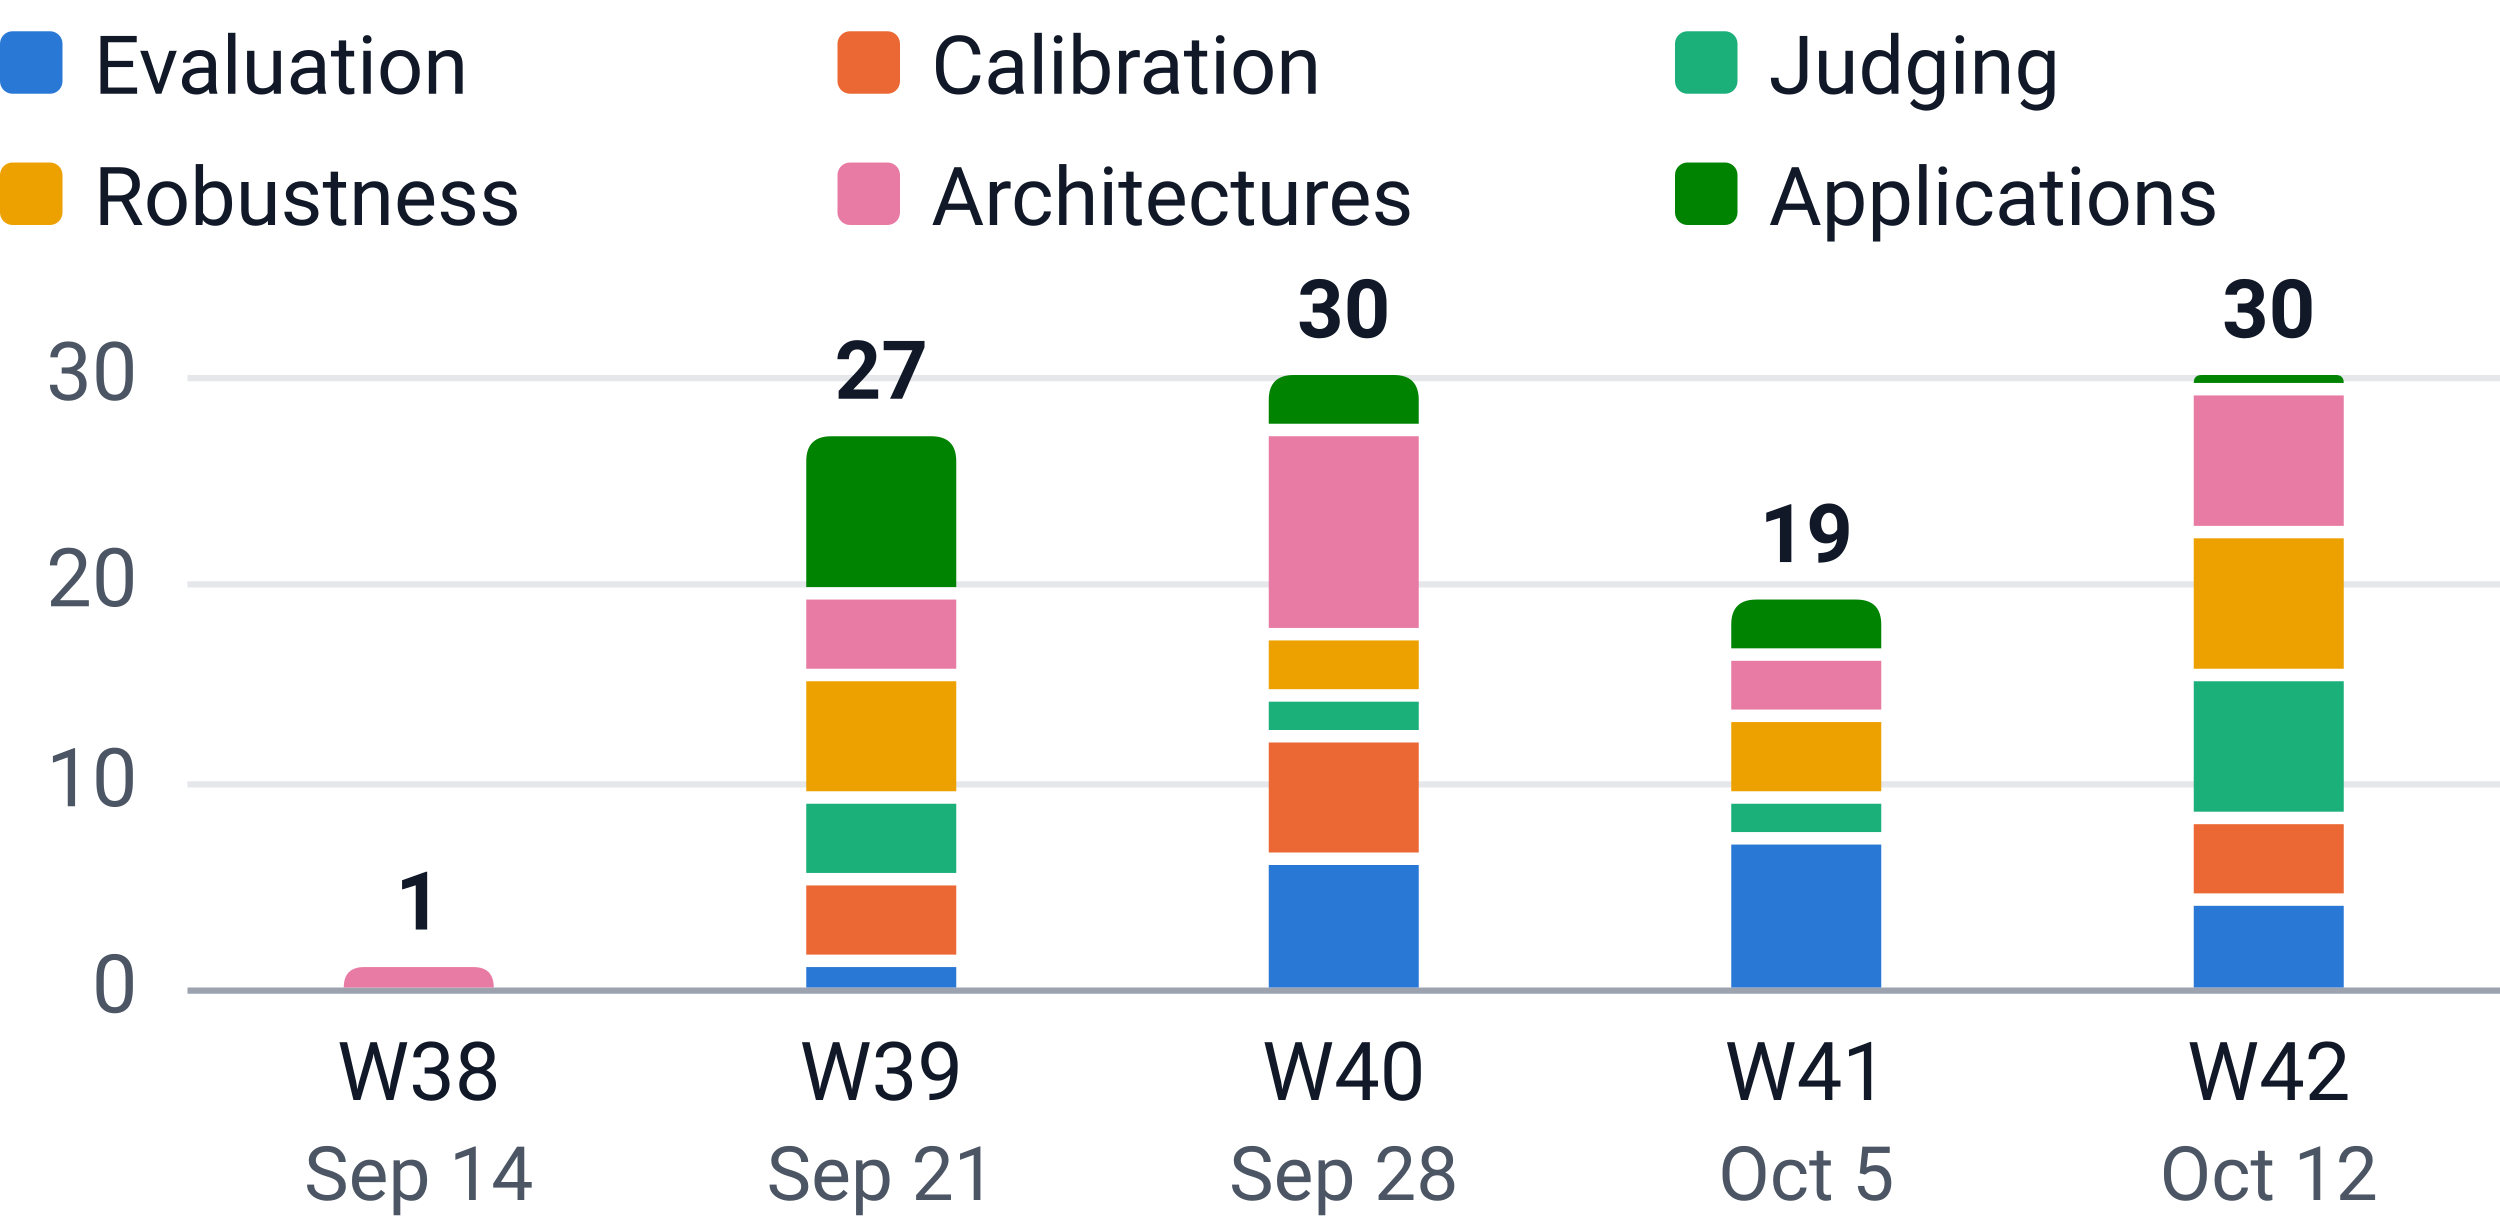
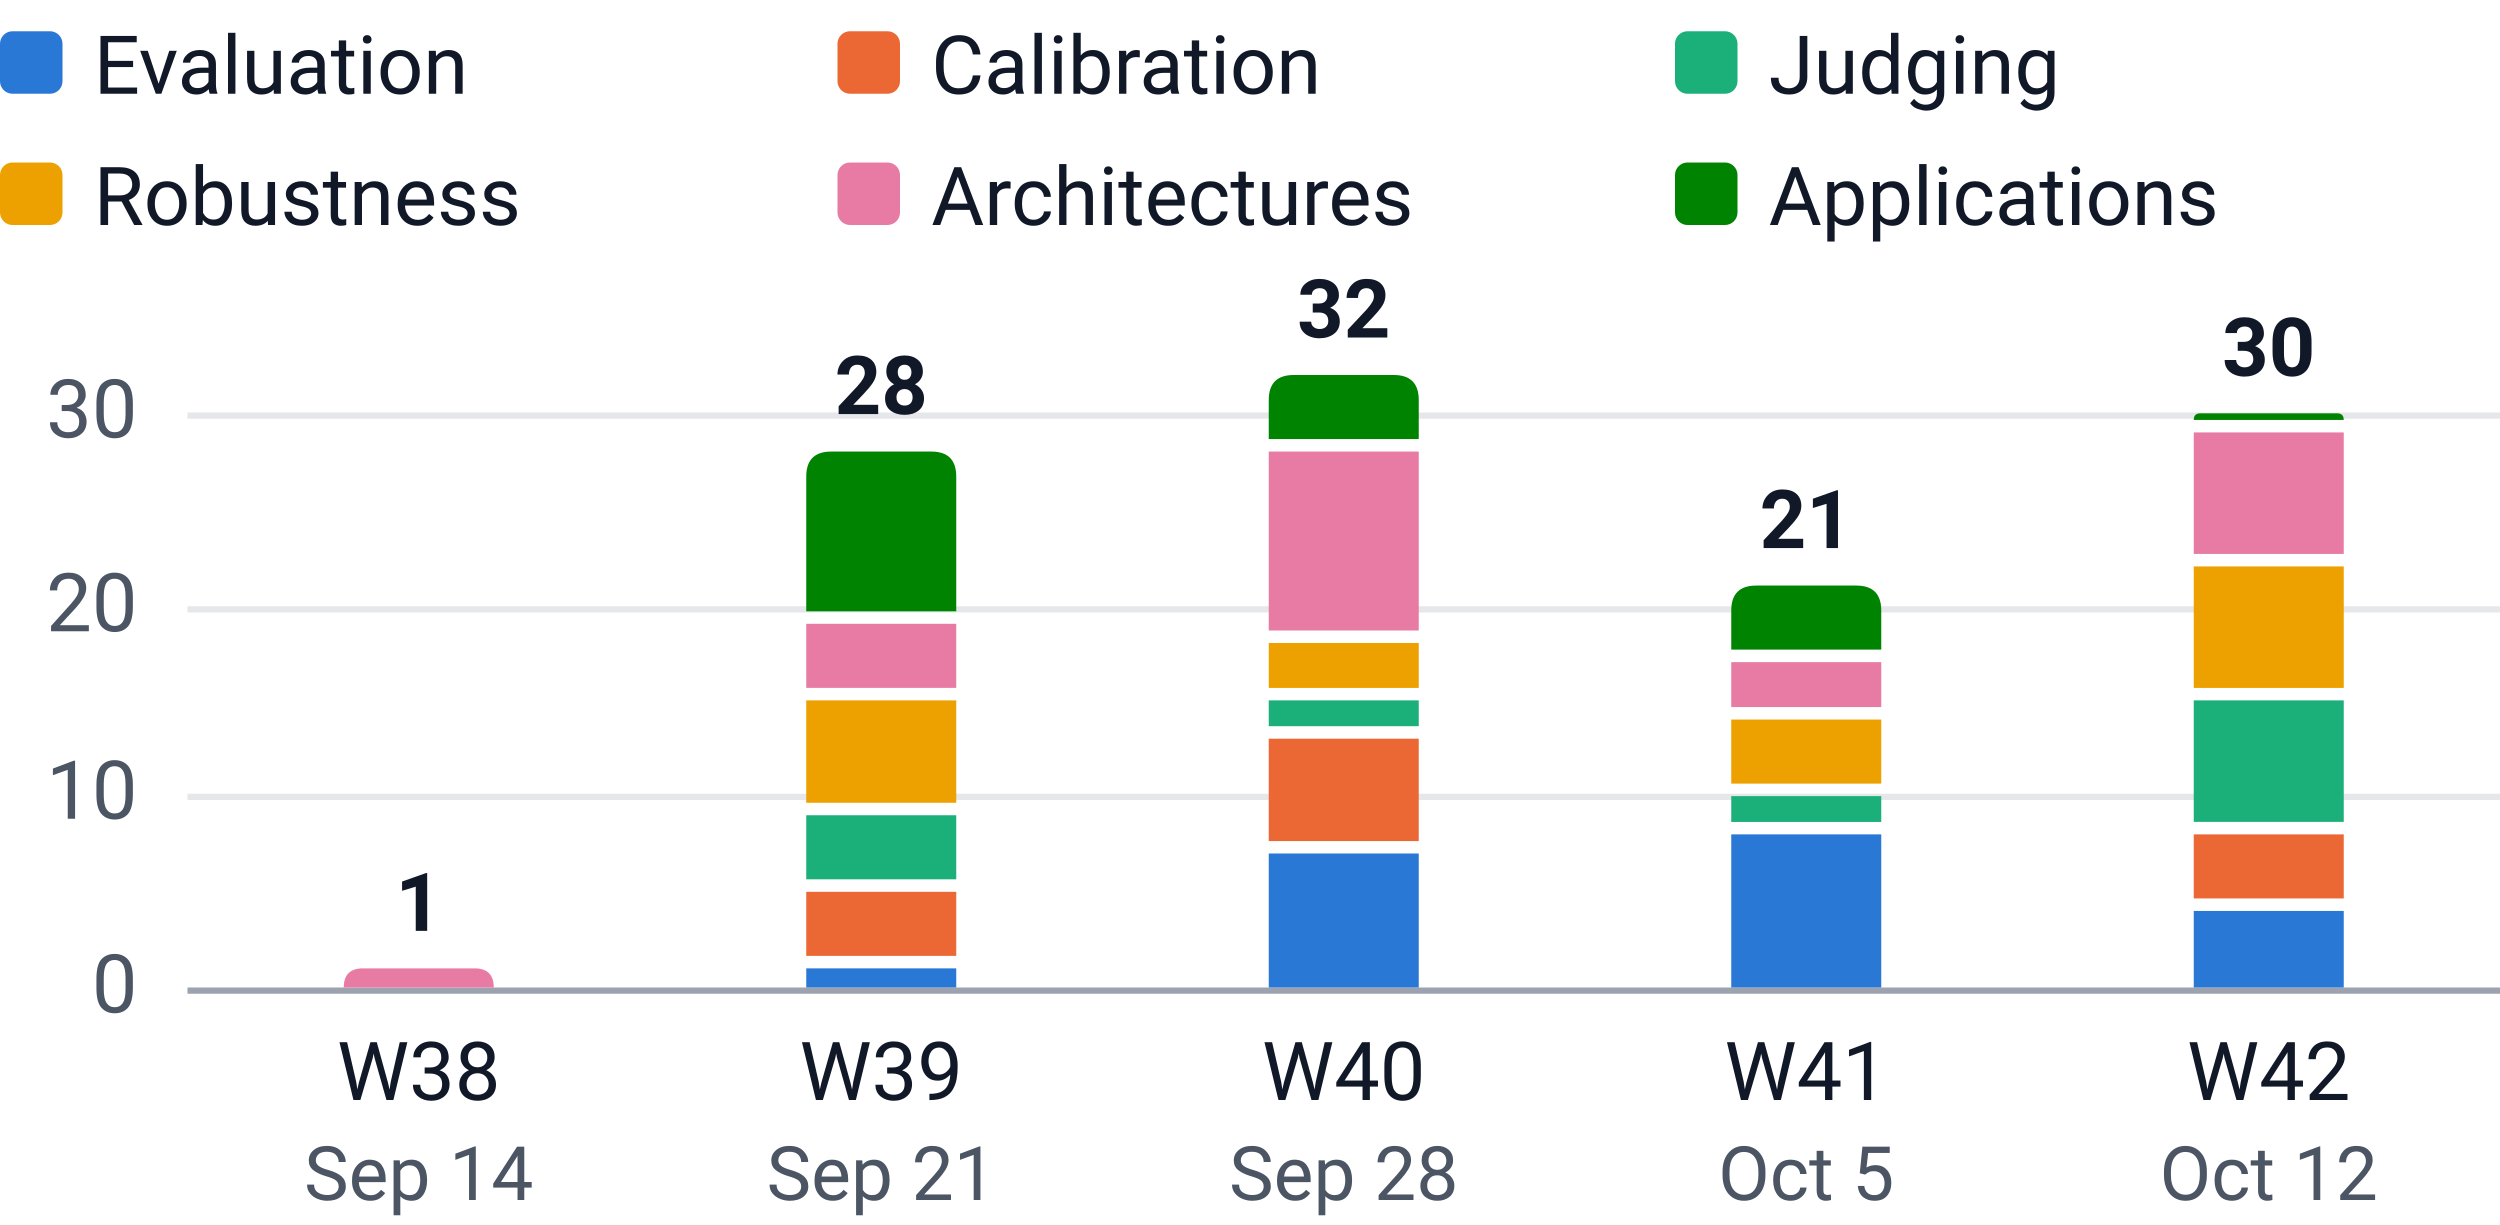
<svg xmlns="http://www.w3.org/2000/svg" viewBox="0 0 400 196" width="400" height="196" role="img" aria-labelledby="chart-title chart-desc" font-family="system-ui, -apple-system, &quot;Segoe UI&quot;, Roboto, &quot;Helvetica Neue&quot;, Arial, &quot;PingFang SC&quot;, &quot;Microsoft YaHei&quot;, sans-serif" font-size="13">
  <rect x="0" y="5" width="10" height="10" rx="2" fill="#2a78d6" />
  <text x="15" y="15" fill="#111827">Evaluation</text>
  <rect x="134" y="5" width="10" height="10" rx="2" fill="#eb6834" />
  <text x="149" y="15" fill="#111827">Calibration</text>
  <rect x="268" y="5" width="10" height="10" rx="2" fill="#1baf7a" />
  <text x="283" y="15" fill="#111827">Judging</text>
  <rect x="0" y="26" width="10" height="10" rx="2" fill="#eda100" />
  <text x="15" y="36" fill="#111827">Robustness</text>
  <rect x="134" y="26" width="10" height="10" rx="2" fill="#e87ba4" />
  <text x="149" y="36" fill="#111827">Architectures</text>
  <rect x="268" y="26" width="10" height="10" rx="2" fill="#008300" />
  <text x="283" y="36" fill="#111827">Applications</text>
  <line x1="30" x2="400" y1="158.5" y2="158.5" stroke="#9ca3af" stroke-width="1" />
  <text x="22" y="162" text-anchor="end" fill="#4b5563">0</text>
-   <line x1="30" x2="400" y1="125.5" y2="125.5" stroke="#e5e7eb" stroke-width="1" />
-   <text x="22" y="129" text-anchor="end" fill="#4b5563">10</text>
-   <line x1="30" x2="400" y1="93.5" y2="93.5" stroke="#e5e7eb" stroke-width="1" />
-   <text x="22" y="97" text-anchor="end" fill="#4b5563">20</text>
-   <line x1="30" x2="400" y1="60.5" y2="60.5" stroke="#e5e7eb" stroke-width="1" />
-   <text x="22" y="64" text-anchor="end" fill="#4b5563">30</text>
-   <path d="M55 158V158Q55 154.73 58.27 154.73H75.73Q79 154.73 79 158V158Z" fill="#e87ba4" />
-   <text x="67" y="148.73" text-anchor="middle" font-weight="600" fill="#111827">1</text>
+   <line x1="30" x2="400" y1="127.5" y2="127.5" stroke="#e5e7eb" stroke-width="1" />
+   <text x="22" y="131" text-anchor="end" fill="#4b5563">10</text>
+   <line x1="30" x2="400" y1="97.5" y2="97.5" stroke="#e5e7eb" stroke-width="1" />
+   <text x="22" y="101" text-anchor="end" fill="#4b5563">20</text>
+   <line x1="30" x2="400" y1="66.5" y2="66.5" stroke="#e5e7eb" stroke-width="1" />
+   <text x="22" y="70" text-anchor="end" fill="#4b5563">30</text>
+   <path d="M55 158V158Q55 154.94 58.06 154.94H75.94Q79 154.94 79 158V158Z" fill="#e87ba4" />
+   <text x="67" y="148.94" text-anchor="middle" font-weight="600" fill="#111827">1</text>
  <text x="67" y="176" text-anchor="middle" fill="#111827">W38</text>
  <text x="67" y="192" text-anchor="middle" font-size="12" fill="#4b5563">Sep 14</text>
-   <rect x="129" y="154.73" width="24" height="3.27" fill="#2a78d6" />
-   <rect x="129" y="141.67" width="24" height="11.07" fill="#eb6834" />
-   <rect x="129" y="128.6" width="24" height="11.07" fill="#1baf7a" />
-   <rect x="129" y="109" width="24" height="17.6" fill="#eda100" />
-   <rect x="129" y="95.93" width="24" height="11.07" fill="#e87ba4" />
-   <path d="M129 93.93V73.8Q129 69.8 133 69.8H149Q153 69.8 153 73.8V93.93Z" fill="#008300" />
-   <text x="141" y="63.8" text-anchor="middle" font-weight="600" fill="#111827">27</text>
+   <rect x="129" y="154.94" width="24" height="3.06" fill="#2a78d6" />
+   <rect x="129" y="142.69" width="24" height="10.25" fill="#eb6834" />
+   <rect x="129" y="130.44" width="24" height="10.25" fill="#1baf7a" />
+   <rect x="129" y="112.06" width="24" height="16.38" fill="#eda100" />
+   <rect x="129" y="99.81" width="24" height="10.25" fill="#e87ba4" />
+   <path d="M129 97.81V76.25Q129 72.25 133 72.25H149Q153 72.25 153 76.25V97.81Z" fill="#008300" />
+   <text x="141" y="66.25" text-anchor="middle" font-weight="600" fill="#111827">28</text>
  <text x="141" y="176" text-anchor="middle" fill="#111827">W39</text>
  <text x="141" y="192" text-anchor="middle" font-size="12" fill="#4b5563">Sep 21</text>
-   <rect x="203" y="138.4" width="24" height="19.6" fill="#2a78d6" />
-   <rect x="203" y="118.8" width="24" height="17.6" fill="#eb6834" />
-   <rect x="203" y="112.27" width="24" height="4.53" fill="#1baf7a" />
-   <rect x="203" y="102.47" width="24" height="7.8" fill="#eda100" />
-   <rect x="203" y="69.8" width="24" height="30.67" fill="#e87ba4" />
-   <path d="M203 67.8V64Q203 60 207 60H223Q227 60 227 64V67.8Z" fill="#008300" />
-   <text x="215" y="54" text-anchor="middle" font-weight="600" fill="#111827">30</text>
+   <rect x="203" y="136.56" width="24" height="21.44" fill="#2a78d6" />
+   <rect x="203" y="118.19" width="24" height="16.38" fill="#eb6834" />
+   <rect x="203" y="112.06" width="24" height="4.13" fill="#1baf7a" />
+   <rect x="203" y="102.88" width="24" height="7.19" fill="#eda100" />
+   <rect x="203" y="72.25" width="24" height="28.63" fill="#e87ba4" />
+   <path d="M203 70.25V64Q203 60 207 60H223Q227 60 227 64V70.25Z" fill="#008300" />
+   <text x="215" y="54" text-anchor="middle" font-weight="600" fill="#111827">32</text>
  <text x="215" y="176" text-anchor="middle" fill="#111827">W40</text>
  <text x="215" y="192" text-anchor="middle" font-size="12" fill="#4b5563">Sep 28</text>
-   <rect x="277" y="135.13" width="24" height="22.87" fill="#2a78d6" />
-   <rect x="277" y="128.6" width="24" height="4.53" fill="#1baf7a" />
-   <rect x="277" y="115.53" width="24" height="11.07" fill="#eda100" />
-   <rect x="277" y="105.73" width="24" height="7.8" fill="#e87ba4" />
-   <path d="M277 103.73V99.93Q277 95.93 281 95.93H297Q301 95.93 301 99.93V103.73Z" fill="#008300" />
-   <text x="289" y="89.93" text-anchor="middle" font-weight="600" fill="#111827">19</text>
+   <rect x="277" y="133.5" width="24" height="24.5" fill="#2a78d6" />
+   <rect x="277" y="127.38" width="24" height="4.13" fill="#1baf7a" />
+   <rect x="277" y="115.13" width="24" height="10.25" fill="#eda100" />
+   <rect x="277" y="105.94" width="24" height="7.19" fill="#e87ba4" />
+   <path d="M277 103.94V97.69Q277 93.69 281 93.69H297Q301 93.69 301 97.69V103.94Z" fill="#008300" />
+   <text x="289" y="87.69" text-anchor="middle" font-weight="600" fill="#111827">21</text>
  <text x="289" y="176" text-anchor="middle" fill="#111827">W41</text>
  <text x="289" y="192" text-anchor="middle" font-size="12" fill="#4b5563">Oct 5</text>
-   <rect x="351" y="144.93" width="24" height="13.07" fill="#2a78d6" />
-   <rect x="351" y="131.87" width="24" height="11.07" fill="#eb6834" />
-   <rect x="351" y="109" width="24" height="20.87" fill="#1baf7a" />
-   <rect x="351" y="86.13" width="24" height="20.87" fill="#eda100" />
-   <rect x="351" y="63.27" width="24" height="20.87" fill="#e87ba4" />
-   <path d="M351 61.27V61.27Q351 60 352.27 60H373.73Q375 60 375 61.27V61.27Z" fill="#008300" />
-   <text x="363" y="54" text-anchor="middle" font-weight="600" fill="#111827">30</text>
+   <rect x="351" y="145.75" width="24" height="12.25" fill="#2a78d6" />
+   <rect x="351" y="133.5" width="24" height="10.25" fill="#eb6834" />
+   <rect x="351" y="112.06" width="24" height="19.44" fill="#1baf7a" />
+   <rect x="351" y="90.63" width="24" height="19.44" fill="#eda100" />
+   <rect x="351" y="69.19" width="24" height="19.44" fill="#e87ba4" />
+   <path d="M351 67.19V67.19Q351 66.13 352.06 66.13H373.94Q375 66.13 375 67.19V67.19Z" fill="#008300" />
+   <text x="363" y="60.13" text-anchor="middle" font-weight="600" fill="#111827">30</text>
  <text x="363" y="176" text-anchor="middle" fill="#111827">W42</text>
  <text x="363" y="192" text-anchor="middle" font-size="12" fill="#4b5563">Oct 12</text>
</svg>
